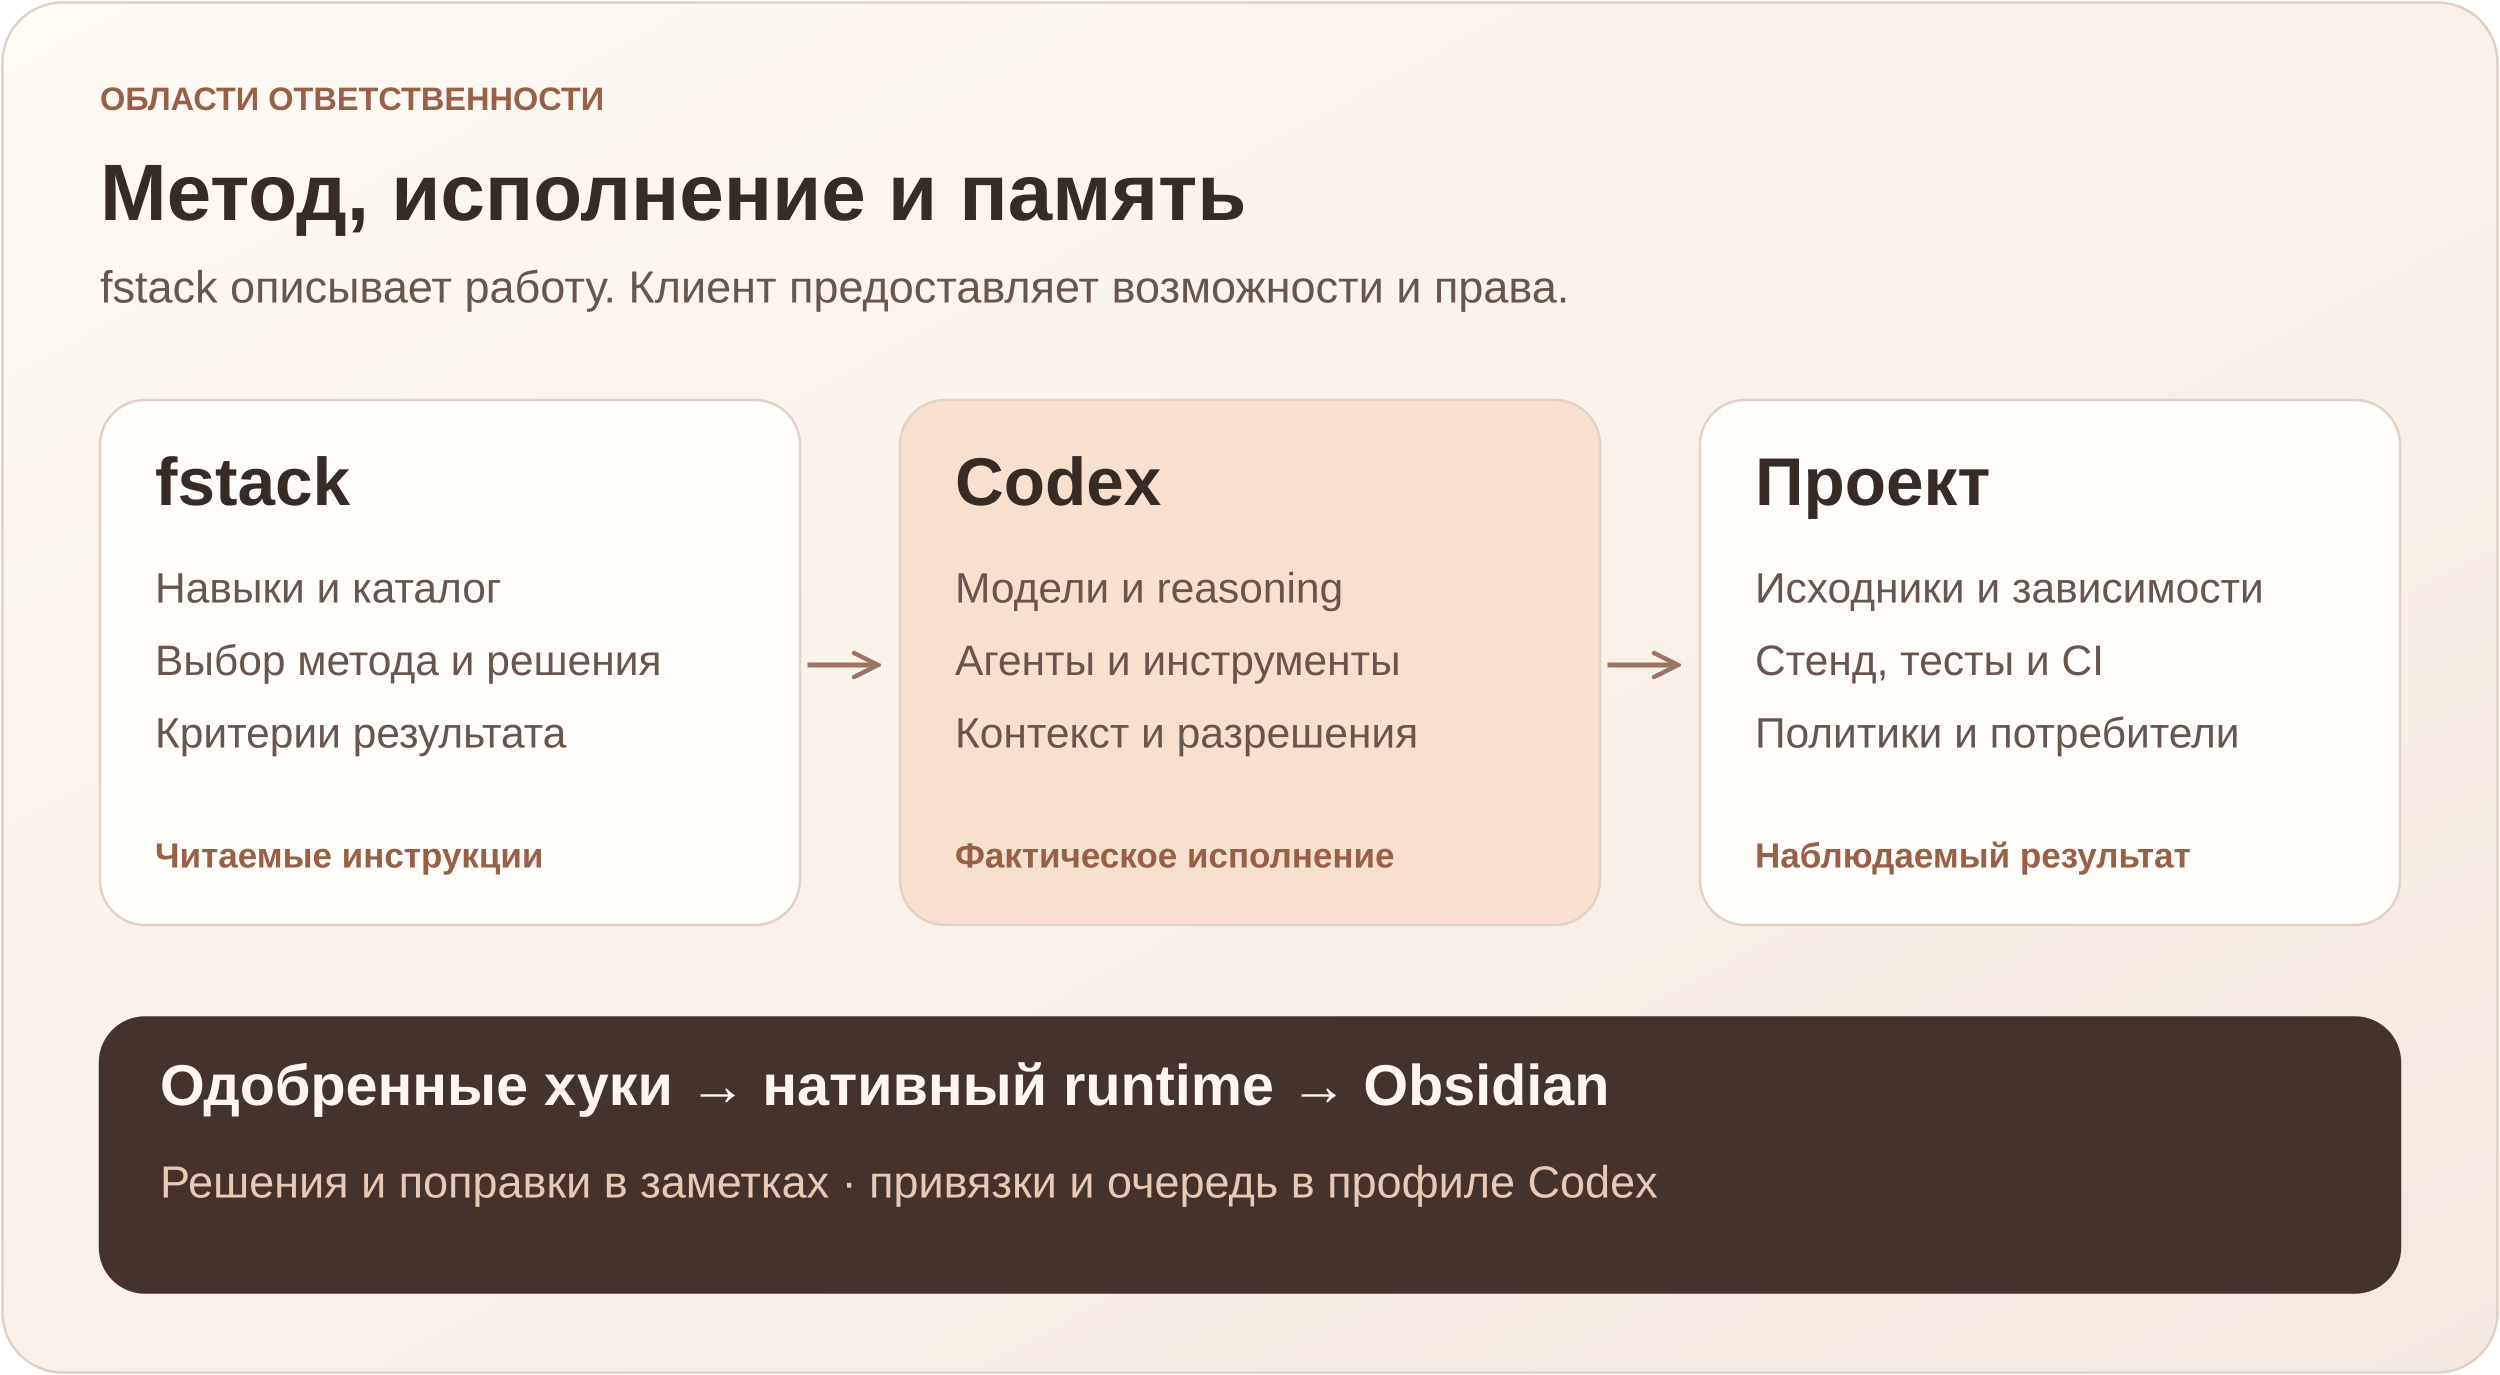
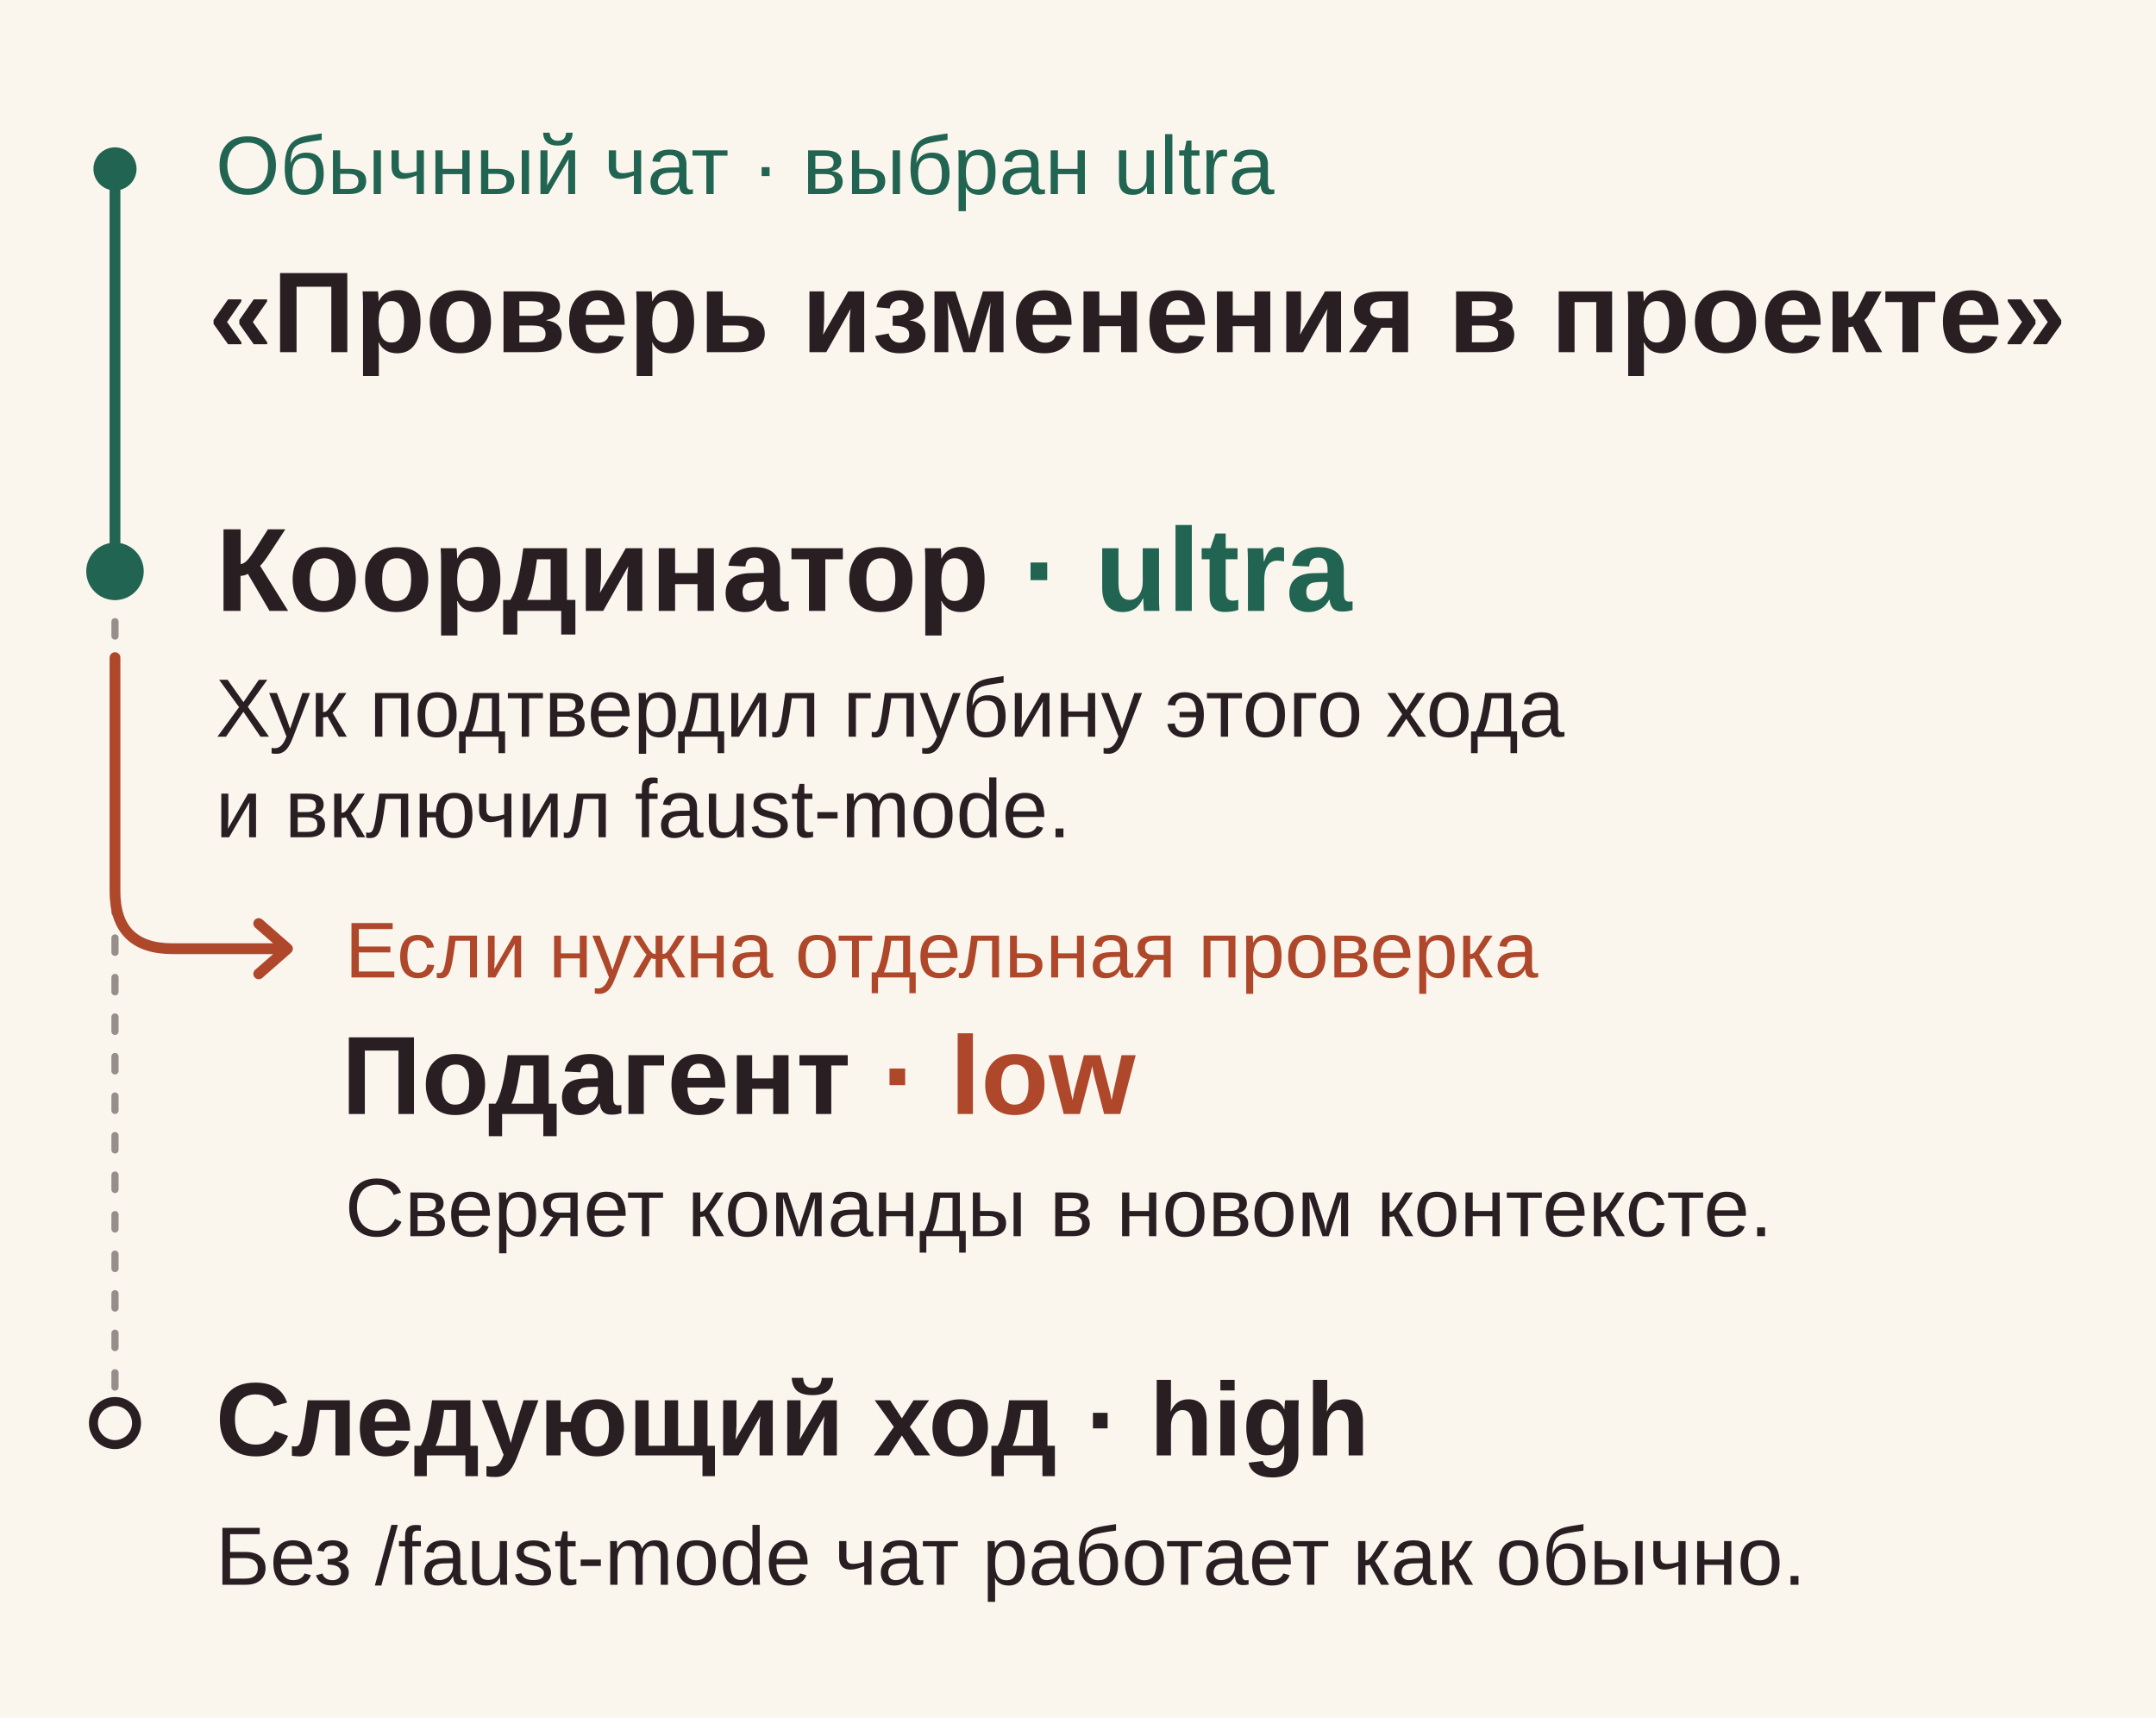
- <svg xmlns="http://www.w3.org/2000/svg" width="1000" height="550" viewBox="0 0 1000 550" role="img" aria-labelledby="title desc">
-   <defs>
-     <linearGradient id="paper" x2="1" y2="1">
-       <stop stop-color="#fffaf4" />
-       <stop offset="1" stop-color="#f3e8e0" />
-     </linearGradient>
-     <marker id="arrow" viewBox="0 0 10 10" refX="8" refY="5" markerWidth="6" markerHeight="6" orient="auto">
-       <path d="M 1 1 L 9 5 L 1 9" fill="none" stroke="#9c7562" stroke-width="1.5" stroke-linecap="round" />
-     </marker>
-   </defs>
-   <rect x="1" y="1" width="998" height="548" rx="24" fill="url(#paper)" stroke="#e0d0c4" />
-   <g font-family="Segoe UI, Arial, sans-serif">
-     <text x="40" y="44" font-size="13" fill="#986047" font-weight="700">ОБЛАСТИ ОТВЕТСТВЕННОСТИ</text>
-     <text x="40" y="88" font-size="32" fill="#362b25" font-weight="700">Метод, исполнение и память</text>
-     <text x="40" y="121" font-size="18" fill="#67564d" font-weight="400">fstack описывает работу. Клиент предоставляет возможности и права.</text>
-     <rect x="40" y="160" width="280" height="210" rx="18" fill="#fffdf9" stroke="#dfd2c8" />
-     <text x="62" y="202" font-size="27" fill="#362b25" font-weight="700">fstack</text>
-     <text x="62" y="241" font-size="17" fill="#67564d" font-weight="400">Навыки и каталог</text>
-     <text x="62" y="270" font-size="17" fill="#67564d" font-weight="400">Выбор метода и решения</text>
-     <text x="62" y="299" font-size="17" fill="#67564d" font-weight="400">Критерии результата</text>
-     <text x="62" y="347" font-size="14" fill="#986047" font-weight="600">Читаемые инструкции</text>
-     <rect x="360" y="160" width="280" height="210" rx="18" fill="#f7e0d0" stroke="#dfd2c8" />
-     <text x="382" y="202" font-size="27" fill="#362b25" font-weight="700">Codex</text>
-     <text x="382" y="241" font-size="17" fill="#67564d" font-weight="400">Модели и reasoning</text>
-     <text x="382" y="270" font-size="17" fill="#67564d" font-weight="400">Агенты и инструменты</text>
-     <text x="382" y="299" font-size="17" fill="#67564d" font-weight="400">Контекст и разрешения</text>
-     <text x="382" y="347" font-size="14" fill="#986047" font-weight="600">Фактическое исполнение</text>
-     <rect x="680" y="160" width="280" height="210" rx="18" fill="#fffdf9" stroke="#dfd2c8" />
-     <text x="702" y="202" font-size="27" fill="#362b25" font-weight="700">Проект</text>
-     <text x="702" y="241" font-size="17" fill="#67564d" font-weight="400">Исходники и зависимости</text>
-     <text x="702" y="270" font-size="17" fill="#67564d" font-weight="400">Стенд, тесты и CI</text>
-     <text x="702" y="299" font-size="17" fill="#67564d" font-weight="400">Политики и потребители</text>
-     <text x="702" y="347" font-size="14" fill="#986047" font-weight="600">Наблюдаемый результат</text>
-     <path d="M 323 266 H 350" fill="none" stroke="#9c7562" stroke-width="2" marker-end="url(#arrow)" />
-     <path d="M 643 266 H 670" fill="none" stroke="#9c7562" stroke-width="2" marker-end="url(#arrow)" />
-     <rect x="40" y="407" width="920" height="110" rx="18" fill="#44332c" stroke="#44332c" />
-     <text x="64" y="442" font-size="23" fill="#fff7ef" font-weight="700">Одобренные хуки → нативный runtime → Obsidian</text>
-     <text x="64" y="479" font-size="18" fill="#e6c9b6" font-weight="400">Решения и поправки в заметках · привязки и очередь в профиле Codex</text>
+ <svg xmlns="http://www.w3.org/2000/svg" width="600" height="478" viewBox="0 0 600 478" role="img" aria-labelledby="title desc">
+   <rect width="600" height="478" fill="#FAF6EE" />
+   <g fill="none" stroke-linecap="round" stroke-linejoin="round">
+     <path d="M32 47V159" stroke="#216451" stroke-width="3" />
+     <path d="M32 162V396" stroke="#291F23" stroke-opacity=".48" stroke-width="2" stroke-dasharray="4 7" />
+     <path d="M32 183V248Q32 264 48 264H80M72 257l8 7-8 7" stroke="#AF472B" stroke-width="3" />
+   </g>
+   <circle cx="32" cy="47" r="6" fill="#216451" />
+   <circle cx="32" cy="159" r="8" fill="#216451" />
+   <circle cx="32" cy="396" r="6" fill="#FAF6EE" stroke="#291F23" stroke-width="2.5" />
+   <g font-family="Segoe UI, Arial, sans-serif" fill="#291F23">
+     <text x="60" y="54" font-size="23" fill="#216451">Обычный чат · выбран ultra</text>
+     <text x="58" y="98" font-size="32" font-weight="700">«Проверь изменения в проекте»</text>
+     <text x="60" y="170" font-size="33" font-weight="700">Координатор <tspan fill="#216451">· ultra</tspan>
+     </text>
+     <text x="60" y="205" font-size="23">Хук подтвердил глубину этого хода</text>
+     <text x="60" y="233" font-size="23">и включил faust-mode.</text>
+     <text x="96" y="272" font-size="22" fill="#AF472B">Если нужна отдельная проверка</text>
+     <text x="95" y="310" font-size="31" font-weight="700">Подагент <tspan fill="#AF472B">· low</tspan>
+     </text>
+     <text x="96" y="344" font-size="23">Сверяет команды в новом контексте.</text>
+     <text x="60" y="405" font-size="29" font-weight="700">Следующий ход · high</text>
+     <text x="60" y="441" font-size="23">Без /faust-mode чат работает как обычно.</text>
  </g>
</svg>
